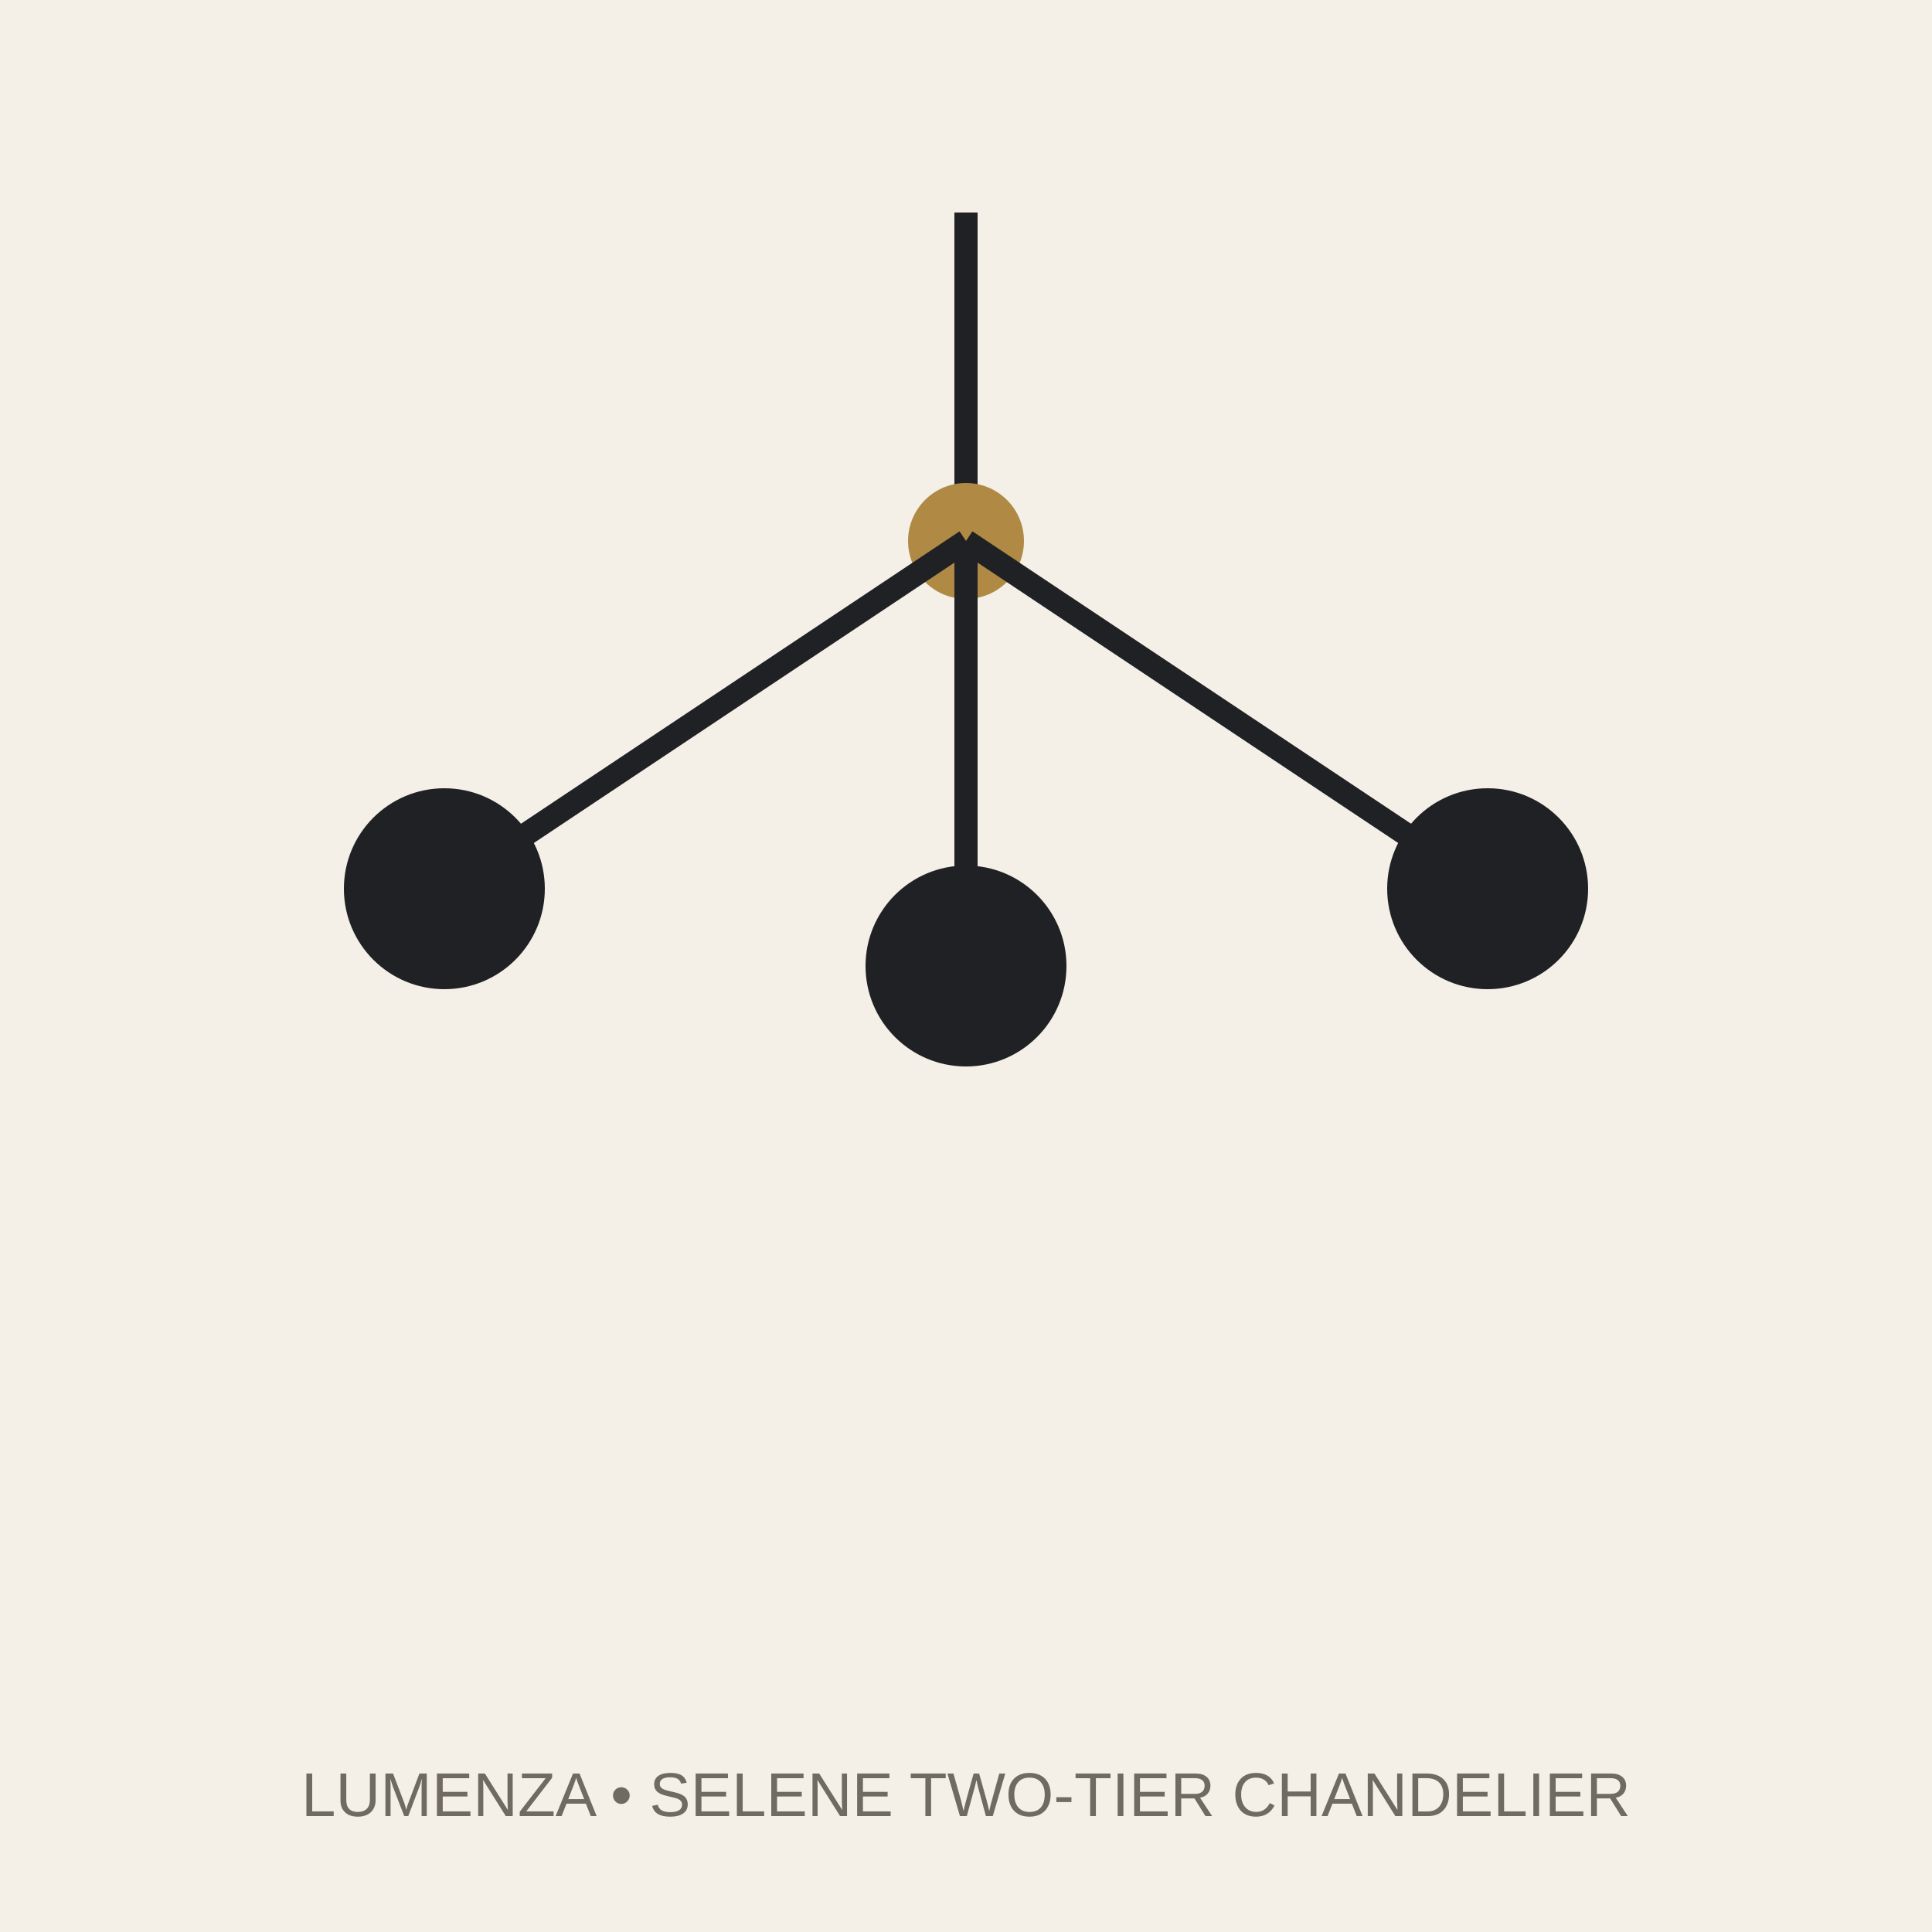
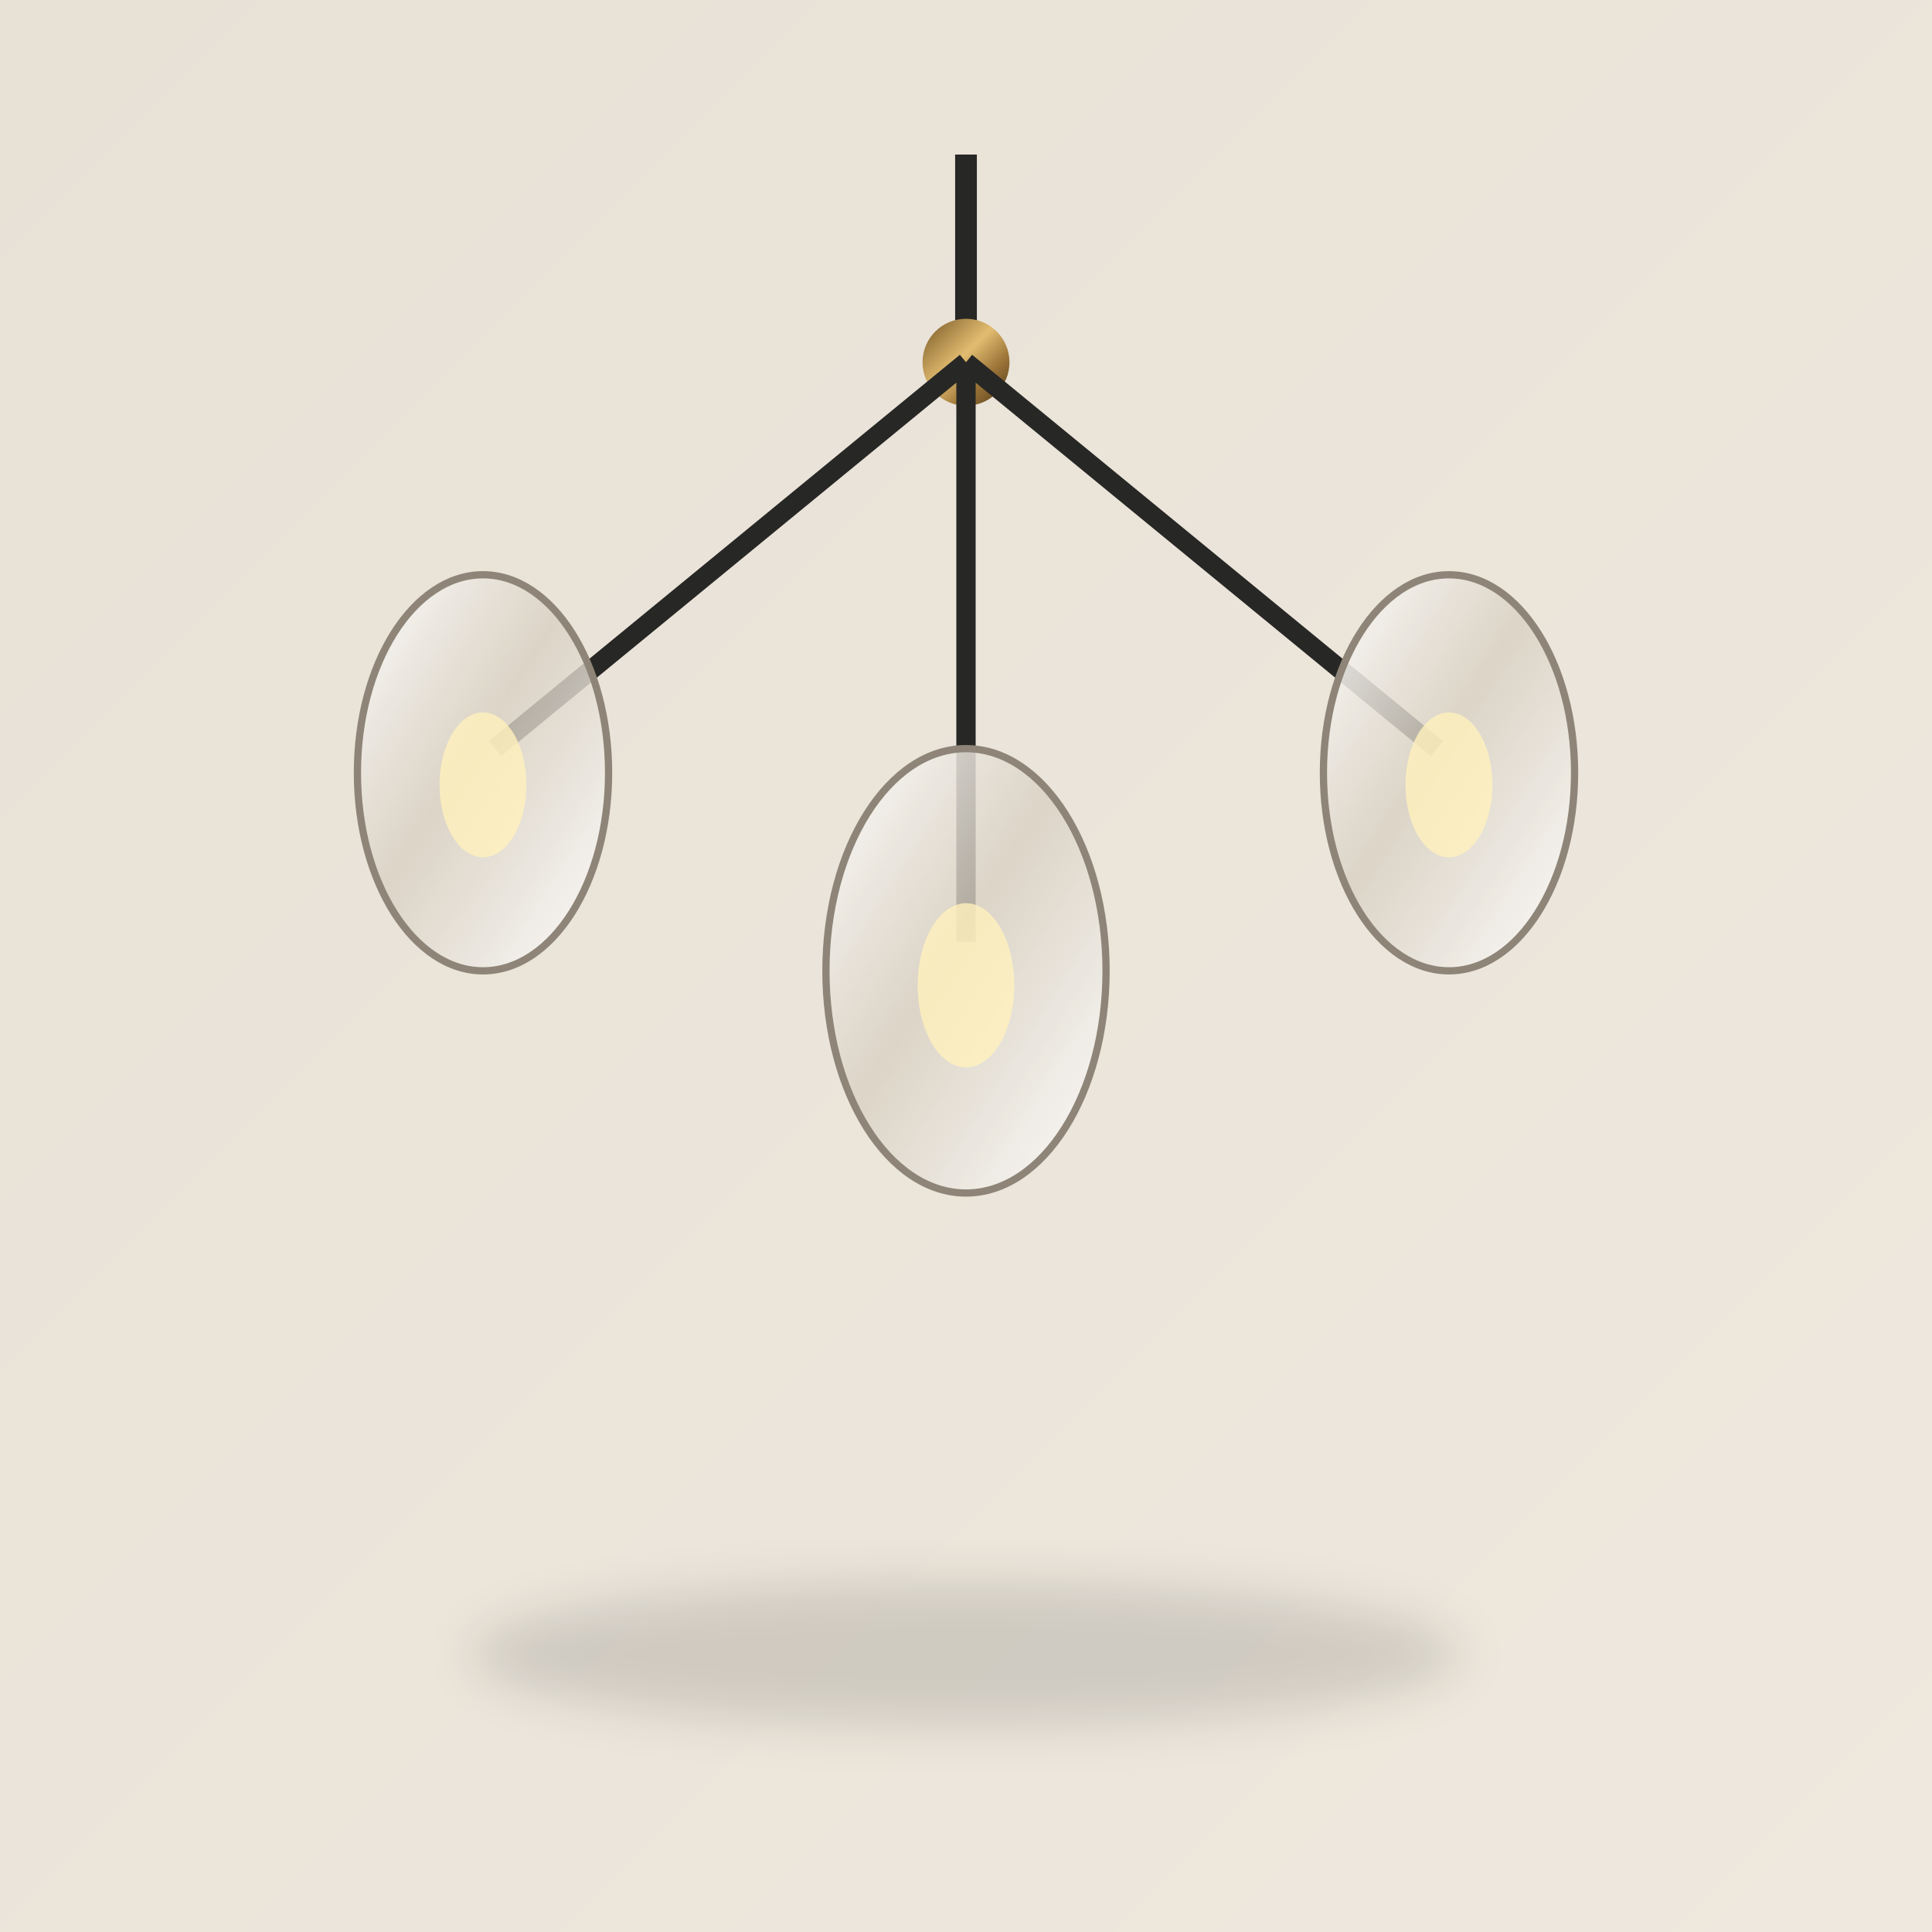
- <svg xmlns="http://www.w3.org/2000/svg" viewBox="0 0 500 500">
-   <rect width="500" height="500" fill="#F4F0E8" />
-   <path d="M250 55v80" stroke="#202124" stroke-width="6" />
-   <circle cx="250" cy="140" r="15" fill="#B08A45" />
-   <path d="M250 140L115 230M250 140L385 230M250 140v110" stroke="#202124" stroke-width="6" />
-   <circle cx="115" cy="230" r="26" fill="#202124" />
-   <circle cx="385" cy="230" r="26" fill="#202124" />
-   <circle cx="250" cy="250" r="26" fill="#202124" />
-   <text x="250" y="470" text-anchor="middle" font-family="Arial,sans-serif" font-size="16" fill="#6f6a62">LUMENZA • SELENE TWO-TIER CHANDELIER</text>
+ <svg xmlns="http://www.w3.org/2000/svg" viewBox="0 0 800 800" role="img" aria-label="Selene Two-Tier Chandelier">
+   <defs>
+     <linearGradient id="bg" x1="0" y1="0" x2="1" y2="1">
+       <stop stop-color="#e8e1d6" />
+       <stop offset="1" stop-color="#eee8de" />
+     </linearGradient>
+     <linearGradient id="metal" x1="0" y1="0" x2="1" y2="1">
+       <stop stop-color="#080808" />
+       <stop offset=".45" stop-color="#4b4b48" />
+       <stop offset=".7" stop-color="#151515" />
+       <stop offset="1" stop-color="#050505" />
+     </linearGradient>
+     <linearGradient id="gold" x1="0" y1="0" x2="1" y2="1">
+       <stop stop-color="#765625" />
+       <stop offset=".45" stop-color="#e2bd70" />
+       <stop offset=".7" stop-color="#9c7538" />
+       <stop offset="1" stop-color="#4f3819" />
+     </linearGradient>
+     <linearGradient id="glass" x1="0" y1="0" x2="1" y2="1">
+       <stop stop-color="#fff" stop-opacity=".96" />
+       <stop offset=".45" stop-color="#d8d0c2" stop-opacity=".78" />
+       <stop offset="1" stop-color="#fff" stop-opacity=".95" />
+     </linearGradient>
+     <radialGradient id="glow">
+       <stop stop-color="#fff7d6" stop-opacity=".95" />
+       <stop offset="1" stop-color="#f2b84b" stop-opacity="0" />
+     </radialGradient>
+     <filter id="shadow" x="-30%" y="-30%" width="160%" height="160%">
+       <feGaussianBlur stdDeviation="16" />
+       <feColorMatrix values="0 0 0 0 0.05 0 0 0 0 0.04 0 0 0 0 0.03 0 0 0 .24 0" />
+       <feOffset dy="14" />
+     </filter>
+     <filter id="soft" x="-30%" y="-30%" width="160%" height="160%">
+       <feGaussianBlur stdDeviation="10" />
+     </filter>
+   </defs>
+   <rect width="800" height="800" fill="url(#bg)" />
+   <ellipse cx="400" cy="685" rx="205" ry="30" fill="#000" opacity=".12" filter="url(#soft)" />
+   <path d="M400 64V150" stroke="#272725" stroke-width="9" />
+   <circle cx="400" cy="150" r="18" fill="url(#gold)" />
+   <path d="M400 150L205 310M400 150L595 310M400 150L400 390" stroke="#272725" stroke-width="8" />
+   <g fill="url(#glass)" stroke="#8e8578" stroke-width="3">
+     <ellipse cx="200" cy="320" rx="52" ry="82" />
+     <ellipse cx="600" cy="320" rx="52" ry="82" />
+     <ellipse cx="400" cy="402" rx="58" ry="92" />
+   </g>
+   <g fill="#fff1bd" opacity=".8">
+     <ellipse cx="200" cy="325" rx="18" ry="30" />
+     <ellipse cx="600" cy="325" rx="18" ry="30" />
+     <ellipse cx="400" cy="408" rx="20" ry="34" />
+   </g>
</svg>
